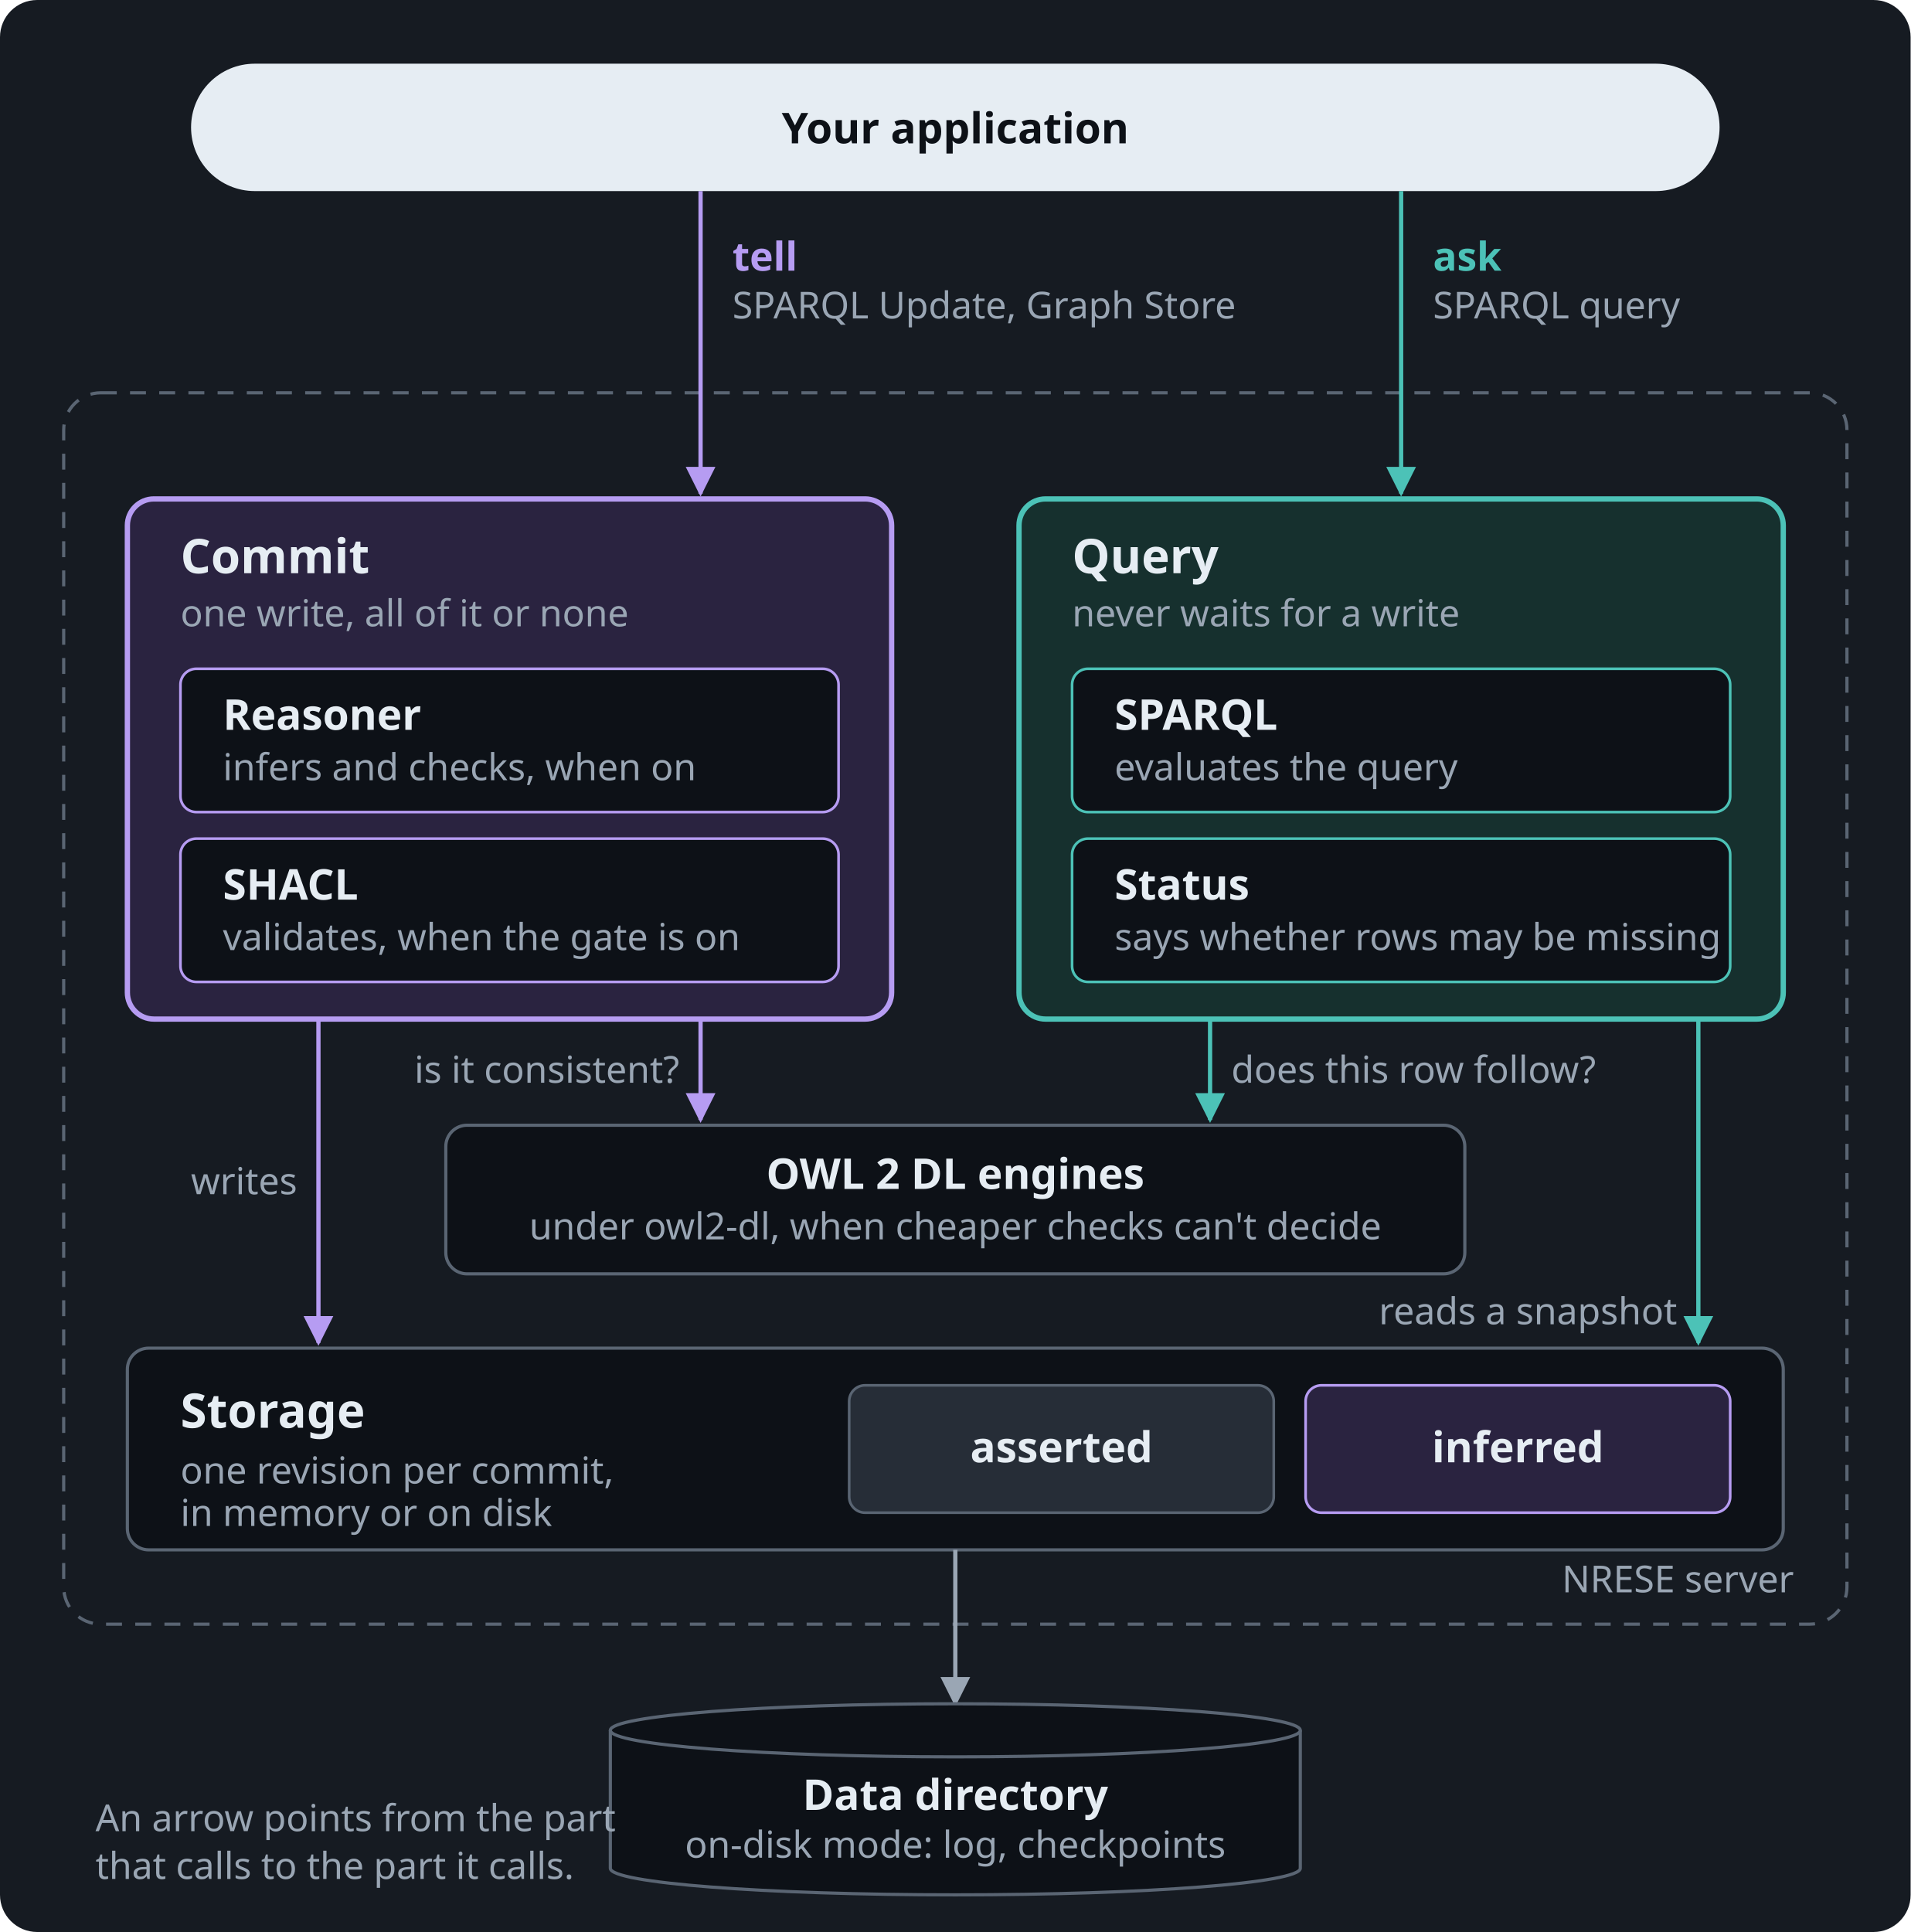
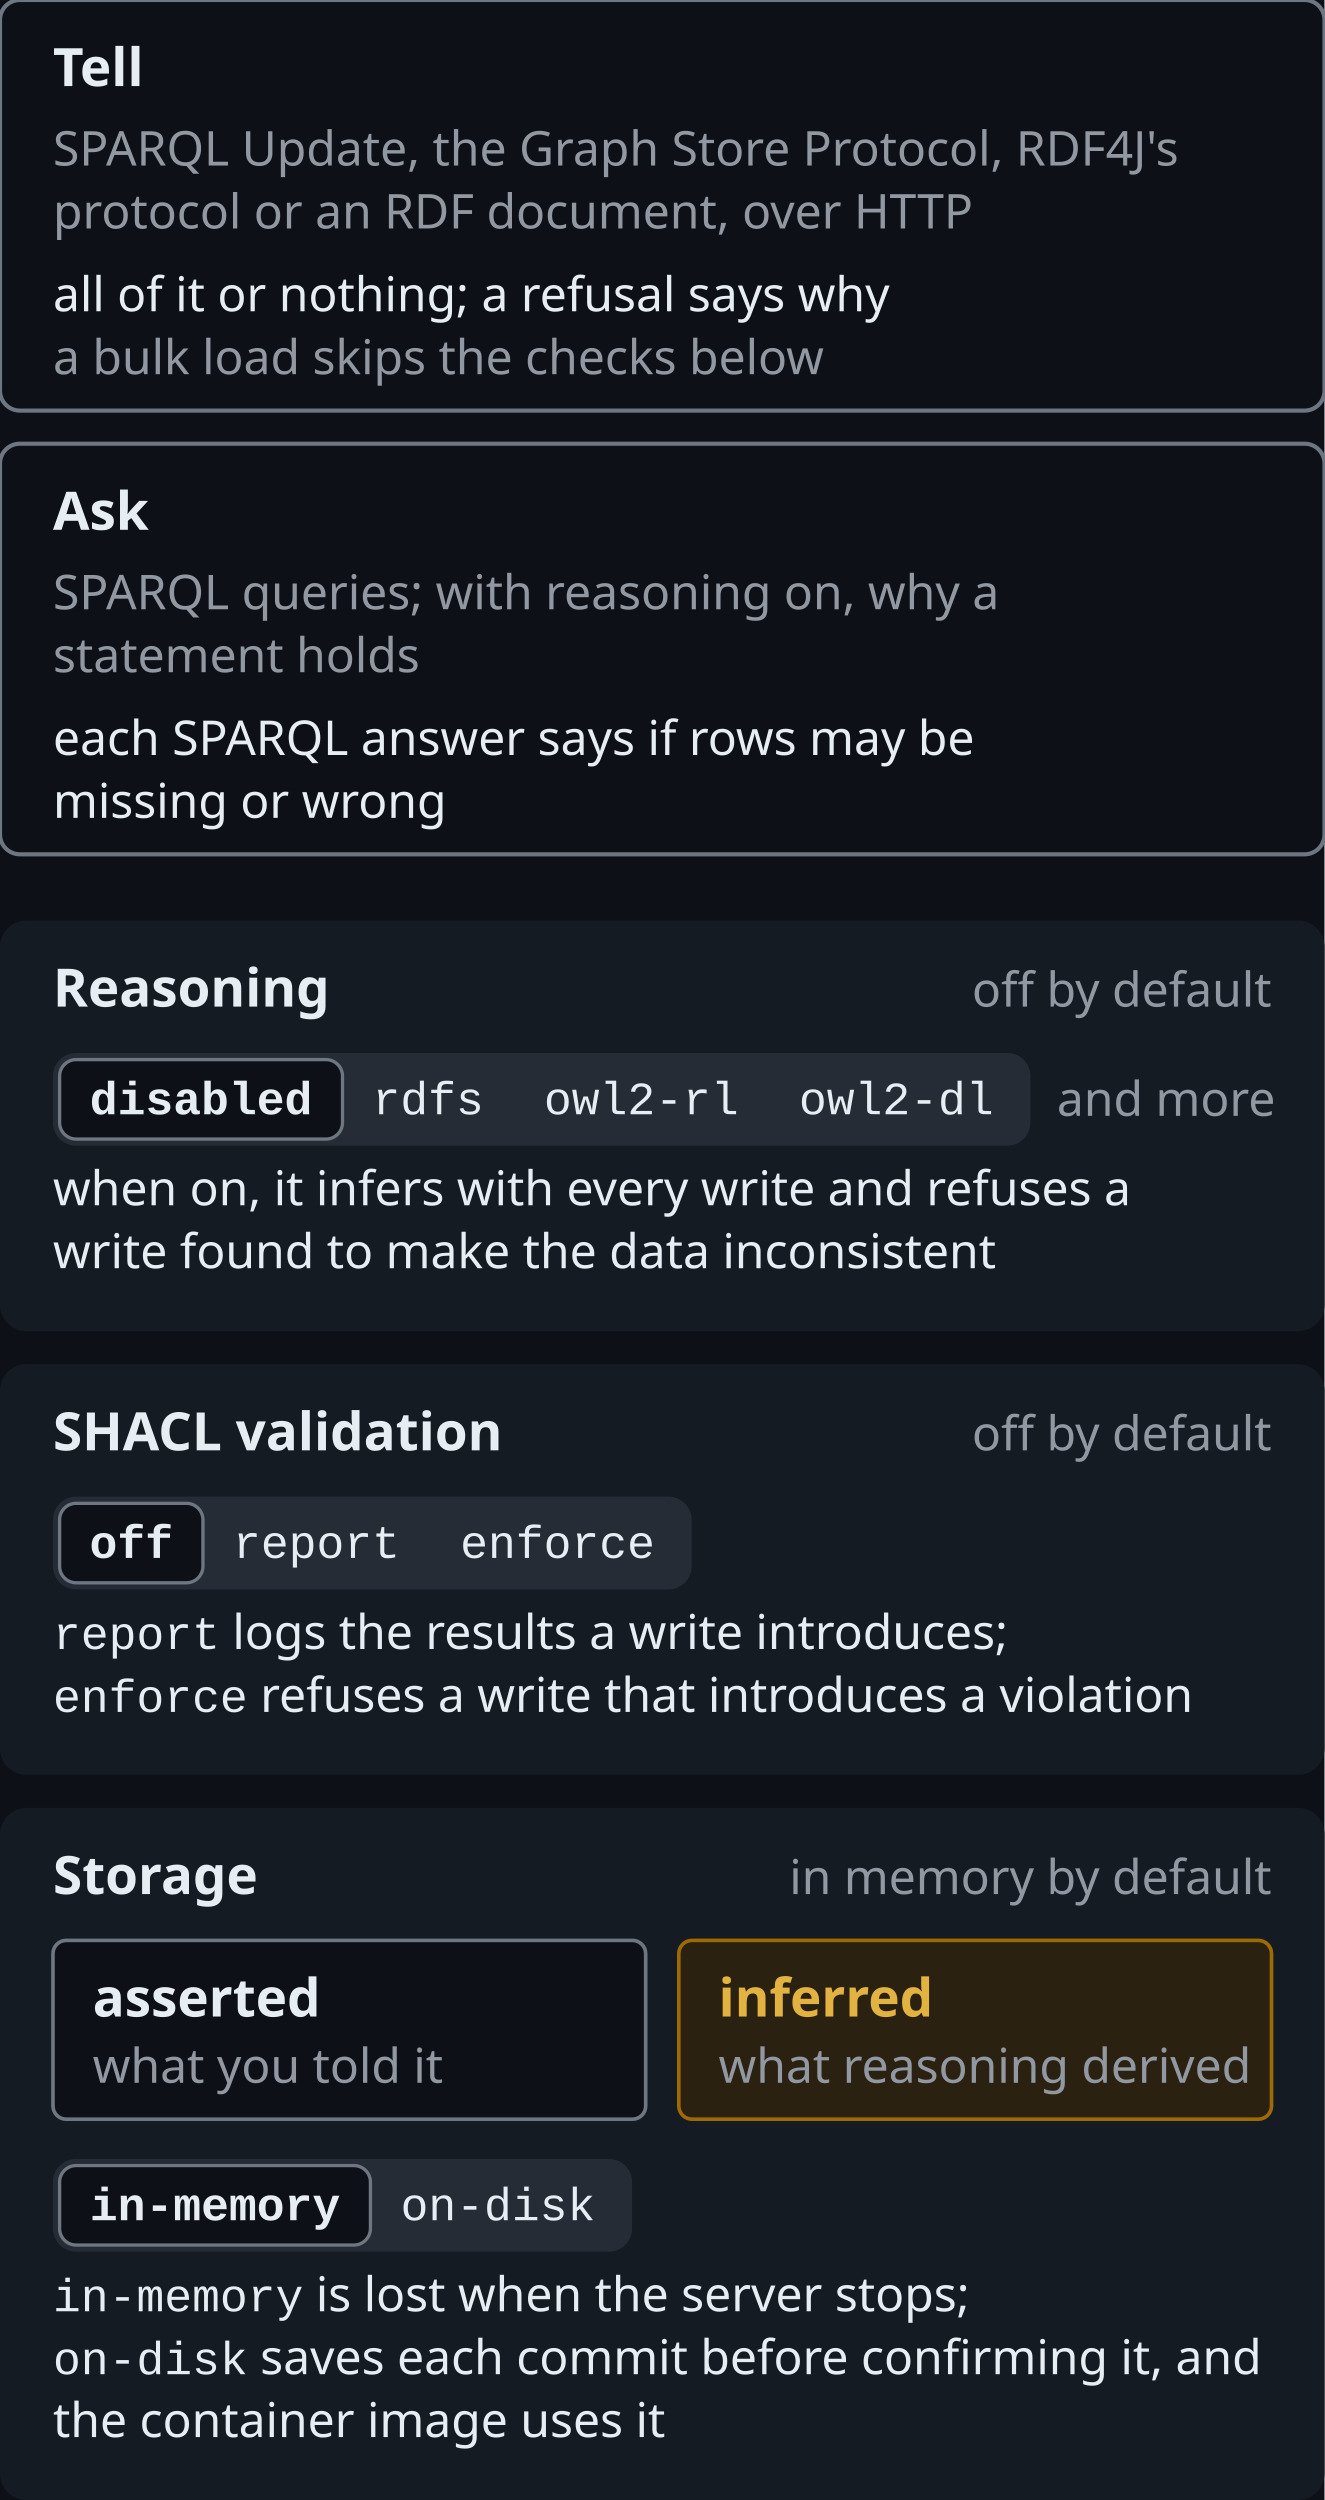
- <svg xmlns="http://www.w3.org/2000/svg" viewBox="0 0 720 728" width="720" height="728" role="img" aria-labelledby="title desc">
+ <svg xmlns="http://www.w3.org/2000/svg" viewBox="0 0 400 755" width="400" height="755" role="img" aria-labelledby="title desc">
  <style>
  text { font-family: -apple-system, BlinkMacSystemFont, "Segoe UI", "Noto Sans", Helvetica, Arial, sans-serif; fill: #E6EDF3; }
-   .panel { fill: #161B22; }
-   .t { font-size: 18px; font-weight: 600; }
-   .n { font-size: 16px; font-weight: 600; }
-   .d { font-size: 14px; fill: #9AA6B4; }
-   .lbl { font-size: 14px; fill: #9AA6B4; }
-   .r { font-size: 14px; }
-   .lvl { font-size: 22px; font-weight: 600; fill: #9AA6B4; }
-   .band { fill: #262D37; }
-   .boundary { fill: none; stroke: #5A6573; stroke-width: 1.2; stroke-dasharray: 6 5; }
-   .box { fill: #0D1117; stroke: #5A6573; stroke-width: 1.2; }
-   .chip { fill: #0D1117; stroke: #5A6573; stroke-width: 1; }
-   .client { fill: #E6EDF3; }
-   .client-t { fill: #0D1117; font-size: 16px; font-weight: 600; }
-   .commit { fill: #2A2340; stroke: #B69CF2; stroke-width: 2; }
-   .commit-chip { fill: #0D1117; stroke: #B69CF2; stroke-width: 1; }
-   .query { fill: #16302E; stroke: #4CC2B7; stroke-width: 2; }
-   .query-chip { fill: #0D1117; stroke: #4CC2B7; stroke-width: 1; }
-   .asserted { fill: #262D37; stroke: #5A6573; stroke-width: 1; }
-   .inferred { fill: #2A2340; stroke: #B69CF2; stroke-width: 1; }
-   .w-tell { fill: #B69CF2; font-weight: 600; font-size: 15px; }
-   .w-ask { fill: #4CC2B7; font-weight: 600; font-size: 15px; }
-   .w-refuse { fill: #F2747B; font-weight: 600; font-size: 15px; }
-   .a { fill: none; stroke-width: 1.6; }
-   .a-ink { stroke: #9AA6B4; }
-   .a-tell { stroke: #B69CF2; }
-   .a-ask { stroke: #4CC2B7; }
-   .a-refuse { stroke: #F2747B; stroke-dasharray: 5 4; }
-   .m-ink { fill: #9AA6B4; }
-   .m-tell { fill: #B69CF2; }
-   .m-ask { fill: #4CC2B7; }
-   .m-refuse { fill: #F2747B; }
+   .paper { fill: #0D1117; }
+   .name { font-size: 16px; font-weight: 600; }
+   .text { font-size: 14.5px; }
+   .muted { font-size: 14.5px; fill: #9198A1; }
+   .edge { font-size: 14px; font-style: italic; fill: #9198A1; }
+   .code { font-family: ui-monospace, SFMono-Regular, "SF Mono", Menlo, Consolas, "Liberation Mono", monospace; font-size: 14px; }
+   .box { fill: #0D1117; stroke: #6E7681; stroke-width: 1.25; }
+   .band { fill: #151B23; }
+   .chip { fill: #0D1117; stroke: #6E7681; stroke-width: 1.1; }
+   .chip-on { fill: #E6EDF3; }
+   .chip-on-text { font-family: ui-monospace, SFMono-Regular, "SF Mono", Menlo, Consolas, "Liberation Mono", monospace; font-size: 14px; fill: #0D1117; }
+   .asserted { fill: #0D1117; stroke: #6E7681; stroke-width: 1.1; }
+   .inferred { fill: #2B2111; stroke: #9E6A03; stroke-width: 1.1; }
+   .inferred-text { font-size: 16px; font-weight: 600; fill: #E3B341; }
+   .track { fill: #262C36; }
+   .frame { fill: none; stroke: #6E7681; stroke-width: 1.25; }
+   .divider { fill: none; stroke: #6E7681; stroke-width: 1.25; }
+   .mark { fill: none; stroke: #E6EDF3; stroke-width: 2; }
+   .seg-on { fill: #0D1117; stroke: #6E7681; stroke-width: 1; }
+   .seg-on-text { font-family: ui-monospace, SFMono-Regular, "SF Mono", Menlo, Consolas, "Liberation Mono", monospace; font-size: 14px; font-weight: 600; }
+   .refused { fill: #FF8A80; }
+   .refused-text { fill: #FF8A80; font-weight: 600; }
+   .inferred-word { fill: #E3B341; font-weight: 600; }
+   .flow { fill: none; stroke: #9198A1; stroke-width: 1.4; }
+   .flow-refused { fill: none; stroke: #FF8A80; stroke-width: 1.4; }
</style>
  <defs>
-     <marker id="h-ink" viewBox="0 0 10 10" refX="9" refY="5" markerWidth="7" markerHeight="7" orient="auto-start-reverse">
-       <path class="m-ink" d="M0 0 L10 5 L0 10 z" />
+     <marker id="head" viewBox="0 0 10 10" refX="9" refY="5" markerWidth="8" markerHeight="8" orient="auto-start-reverse">
+       <path class="flow" d="M1 1 L9 5 L1 9" />
    </marker>
-     <marker id="h-tell" viewBox="0 0 10 10" refX="9" refY="5" markerWidth="7" markerHeight="7" orient="auto-start-reverse">
-       <path class="m-tell" d="M0 0 L10 5 L0 10 z" />
-     </marker>
-     <marker id="h-ask" viewBox="0 0 10 10" refX="9" refY="5" markerWidth="7" markerHeight="7" orient="auto-start-reverse">
-       <path class="m-ask" d="M0 0 L10 5 L0 10 z" />
-     </marker>
-     <marker id="h-refuse" viewBox="0 0 10 10" refX="9" refY="5" markerWidth="7" markerHeight="7" orient="auto-start-reverse">
-       <path class="m-refuse" d="M0 0 L10 5 L0 10 z" />
+     <marker id="head-refused" viewBox="0 0 10 10" refX="9" refY="5" markerWidth="8" markerHeight="8" orient="auto-start-reverse">
+       <path class="flow-refused" d="M1 1 L9 5 L1 9" />
    </marker>
  </defs>
-   <rect class="panel" x="0" y="0" width="720" height="728" rx="14" />
-   <rect class="client" x="72" y="24" width="576" height="48" rx="24" />
-   <text x="360" y="54" class="client-t" text-anchor="middle">Your application</text>
-   <rect class="boundary" x="24" y="148" width="672" height="464" rx="14" />
-   <text x="676" y="600" class="lbl" text-anchor="end">NRESE server</text>
-   <path class="a a-tell" d="M264 72 V186" marker-end="url(#h-tell)" />
-   <text x="276" y="102" class="w-tell">tell</text>
-   <text x="276" y="120" class="lbl">SPARQL Update, Graph Store</text>
-   <path class="a a-ask" d="M528 72 V186" marker-end="url(#h-ask)" />
-   <text x="540" y="102" class="w-ask">ask</text>
-   <text x="540" y="120" class="lbl">SPARQL query</text>
-   <rect class="commit" x="48" y="188" width="288" height="196" rx="10" />
-   <text x="68" y="216" class="t">Commit</text>
-   <text x="68" y="236" class="d">one write, all of it or none</text>
-   <rect class="commit-chip" x="68" y="252" width="248" height="54" rx="6" />
-   <text x="84" y="275" class="n">Reasoner</text>
-   <text x="84" y="294" class="d">infers and checks, when on</text>
-   <rect class="commit-chip" x="68" y="316" width="248" height="54" rx="6" />
-   <text x="84" y="339" class="n">SHACL</text>
-   <text x="84" y="358" class="d">validates, when the gate is on</text>
-   <rect class="query" x="384" y="188" width="288" height="196" rx="10" />
-   <text x="404" y="216" class="t">Query</text>
-   <text x="404" y="236" class="d">never waits for a write</text>
-   <rect class="query-chip" x="404" y="252" width="248" height="54" rx="6" />
-   <text x="420" y="275" class="n">SPARQL</text>
-   <text x="420" y="294" class="d">evaluates the query</text>
-   <rect class="query-chip" x="404" y="316" width="248" height="54" rx="6" />
-   <text x="420" y="339" class="n">Status</text>
-   <text x="420" y="358" class="d">says whether rows may be missing</text>
-   <path class="a a-tell" d="M264 384 V422" marker-end="url(#h-tell)" />
-   <text x="256" y="408" class="lbl" text-anchor="end">is it consistent?</text>
-   <path class="a a-ask" d="M456 384 V422" marker-end="url(#h-ask)" />
-   <text x="464" y="408" class="lbl">does this row follow?</text>
-   <rect class="box" x="168" y="424" width="384" height="56" rx="8" />
-   <text x="360" y="448" class="n" text-anchor="middle">OWL 2 DL engines</text>
-   <text x="360" y="467" class="d" text-anchor="middle">under owl2-dl, when cheaper checks can't decide</text>
-   <path class="a a-tell" d="M120 384 V506" marker-end="url(#h-tell)" />
-   <text x="112" y="450" class="lbl" text-anchor="end">writes</text>
-   <path class="a a-ask" d="M640 384 V506" marker-end="url(#h-ask)" />
-   <text x="632" y="499" class="lbl" text-anchor="end">reads a snapshot</text>
-   <rect class="box" x="48" y="508" width="624" height="76" rx="8" />
-   <text x="68" y="538" class="t">Storage</text>
-   <text x="68" y="559" class="d">one revision per commit,</text>
-   <text x="68" y="575" class="d">in memory or on disk</text>
-   <rect class="asserted" x="320" y="522" width="160" height="48" rx="6" />
-   <text x="400" y="551" class="n" text-anchor="middle">asserted</text>
-   <rect class="inferred" x="492" y="522" width="160" height="48" rx="6" />
-   <text x="572" y="551" class="n" text-anchor="middle">inferred</text>
-   <path class="a a-ink" d="M360 584 V642" marker-end="url(#h-ink)" />
-   <path class="box" d="M230 652 a130 10 0 0 1 260 0 v52 a130 10 0 0 1 -260 0 z" />
-   <path class="box" d="M230 652 a130 10 0 0 0 260 0" fill="none" />
-   <text x="360" y="682" class="n" text-anchor="middle">Data directory</text>
-   <text x="360" y="700" class="d" text-anchor="middle">on-disk mode: log, checkpoints</text>
-   <text x="36" y="690" class="lbl">An arrow points from the part</text>
-   <text x="36" y="708" class="lbl">that calls to the part it calls.</text>
+   <rect class="paper" x="0" y="0" width="400" height="755" rx="0" />
+   <rect class="box" x="0" y="0" width="400" height="124" rx="6" />
+   <text x="16" y="26" class="name">Tell</text>
+   <text x="16" y="50" class="muted">SPARQL Update, the Graph Store Protocol, RDF4J's</text>
+   <text x="16" y="69" class="muted">protocol or an RDF document, over HTTP</text>
+   <text x="16" y="94" class="text">all of it or nothing; a refusal says why</text>
+   <text x="16" y="113" class="text">
+     <tspan class="muted">a bulk load skips the checks below</tspan>
+   </text>
+   <rect class="box" x="0" y="134" width="400" height="124" rx="6" />
+   <text x="16" y="160" class="name">Ask</text>
+   <text x="16" y="184" class="muted">SPARQL queries; with reasoning on, why a</text>
+   <text x="16" y="203" class="muted">statement holds</text>
+   <text x="16" y="228" class="text">each SPARQL answer says if rows may be</text>
+   <text x="16" y="247" class="text">missing or wrong</text>
+   <rect class="band" x="0" y="278" width="400" height="124" rx="8" />
+   <text x="16" y="304" class="name">Reasoning</text>
+   <text x="384" y="304" class="muted" text-anchor="end">off by default</text>
+   <rect class="track" x="16" y="318" width="295.18" height="28" rx="7" />
+   <rect class="seg-on" x="18" y="320" width="85.44" height="24" rx="5" />
+   <text x="60.72" y="336.5" class="seg-on-text" text-anchor="middle">disabled</text>
+   <text x="129.3" y="336.5" class="code" text-anchor="middle">rdfs</text>
+   <text x="193.665" y="336.5" class="code" text-anchor="middle">owl2-rl</text>
+   <text x="270.675" y="336.5" class="code" text-anchor="middle">owl2-dl</text>
+   <text x="319.18" y="337" class="muted">and more</text>
+   <text x="16" y="364" class="text">when on, it infers with every write and refuses a</text>
+   <text x="16" y="383" class="text">write found to make the data inconsistent</text>
+   <rect class="band" x="0" y="412" width="400" height="124" rx="8" />
+   <text x="16" y="438" class="name">SHACL validation</text>
+   <text x="384" y="438" class="muted" text-anchor="end">off by default</text>
+   <rect class="track" x="16" y="452" width="192.88" height="28" rx="7" />
+   <rect class="seg-on" x="18" y="454" width="43.29" height="24" rx="5" />
+   <text x="39.645" y="470.5" class="seg-on-text" text-anchor="middle">off</text>
+   <text x="95.58" y="470.5" class="code" text-anchor="middle">report</text>
+   <text x="168.375" y="470.5" class="code" text-anchor="middle">enforce</text>
+   <text x="16" y="498" class="text">
+     <tspan class="code">report</tspan> logs the results a write introduces;</text>
+   <text x="16" y="517" class="text">
+     <tspan class="code">enforce</tspan> refuses a write that introduces a violation</text>
+   <rect class="band" x="0" y="546" width="400" height="209" rx="8" />
+   <text x="16" y="572" class="name">Storage</text>
+   <text x="384" y="572" class="muted" text-anchor="end">in memory by default</text>
+   <rect class="asserted" x="16" y="586" width="179" height="54" rx="4" />
+   <text x="28" y="609" class="name">asserted</text>
+   <text x="28" y="629" class="muted">what you told it</text>
+   <rect class="inferred" x="205" y="586" width="179" height="54" rx="4" />
+   <text x="217" y="609" class="inferred-text">inferred</text>
+   <text x="217" y="629" class="muted">what reasoning derived</text>
+   <rect class="track" x="16" y="652" width="174.88" height="28" rx="7" />
+   <rect class="seg-on" x="18" y="654" width="93.87" height="24" rx="5" />
+   <text x="64.935" y="670.5" class="seg-on-text" text-anchor="middle">in-memory</text>
+   <text x="150.375" y="670.5" class="code" text-anchor="middle">on-disk</text>
+   <text x="16" y="698" class="text">
+     <tspan class="code">in-memory</tspan> is lost when the server stops;</text>
+   <text x="16" y="717" class="text">
+     <tspan class="code">on-disk</tspan> saves each commit before confirming it, and</text>
+   <text x="16" y="736" class="text">the container image uses it</text>
</svg>
